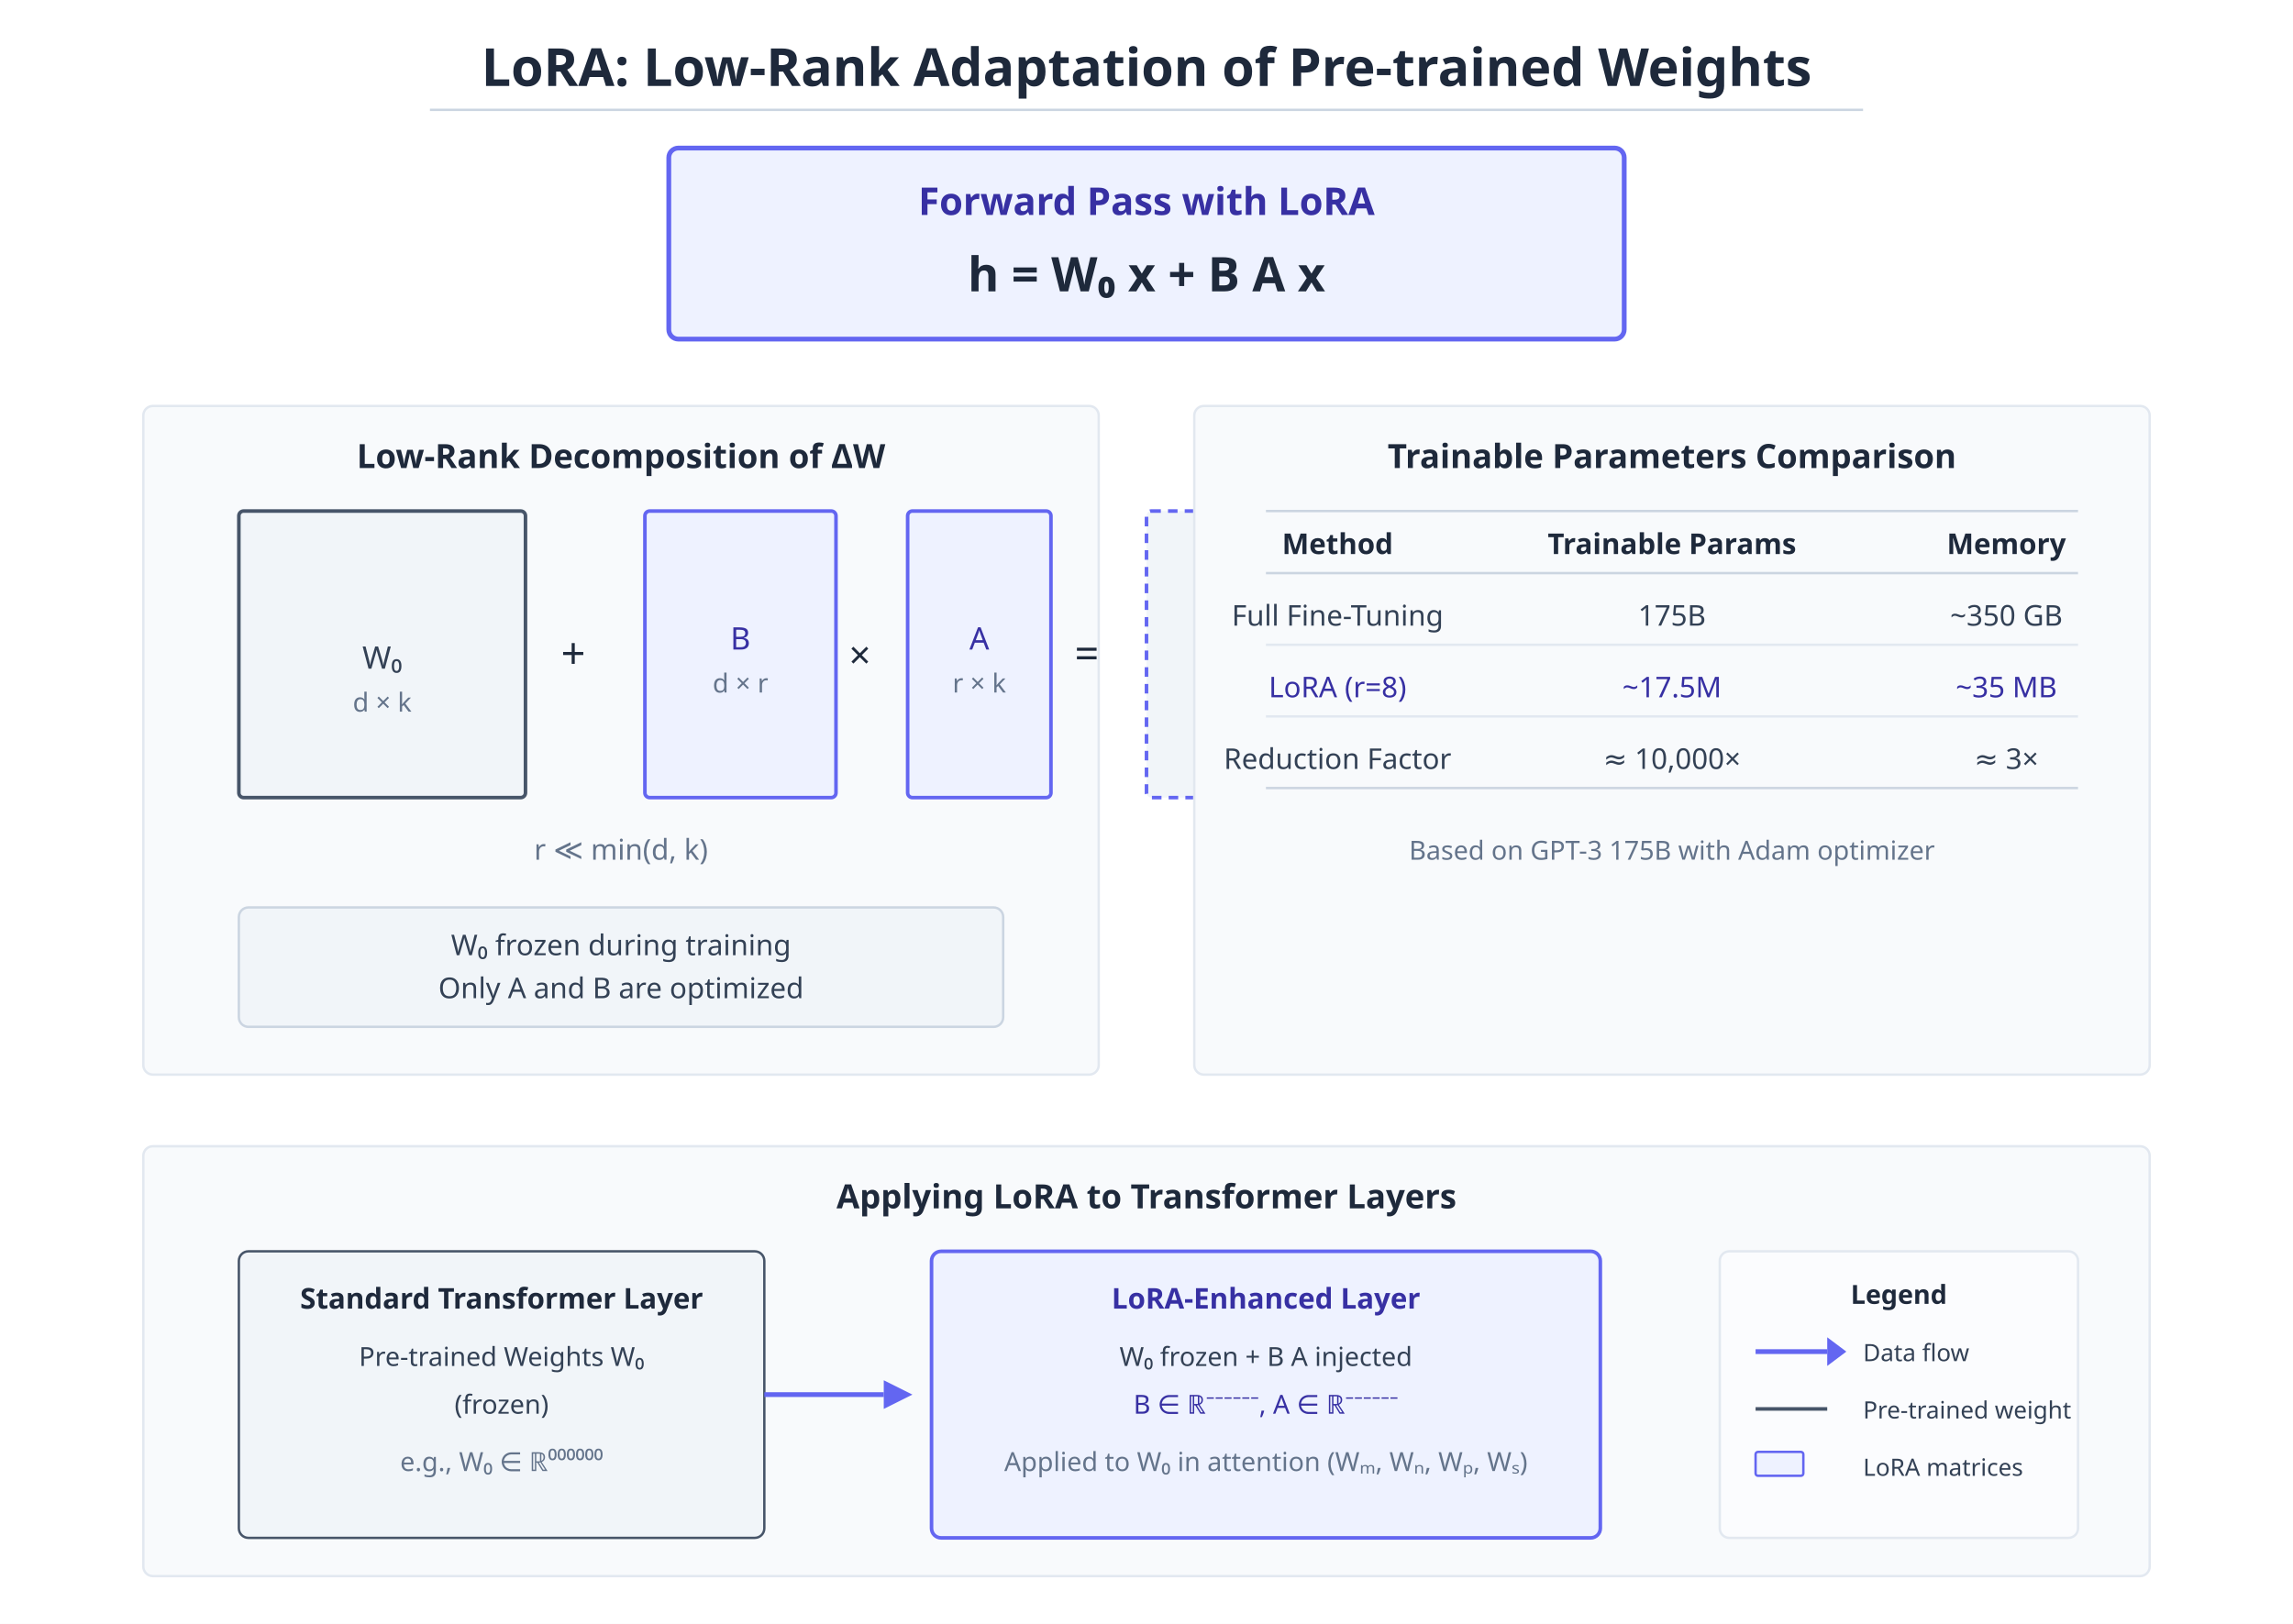
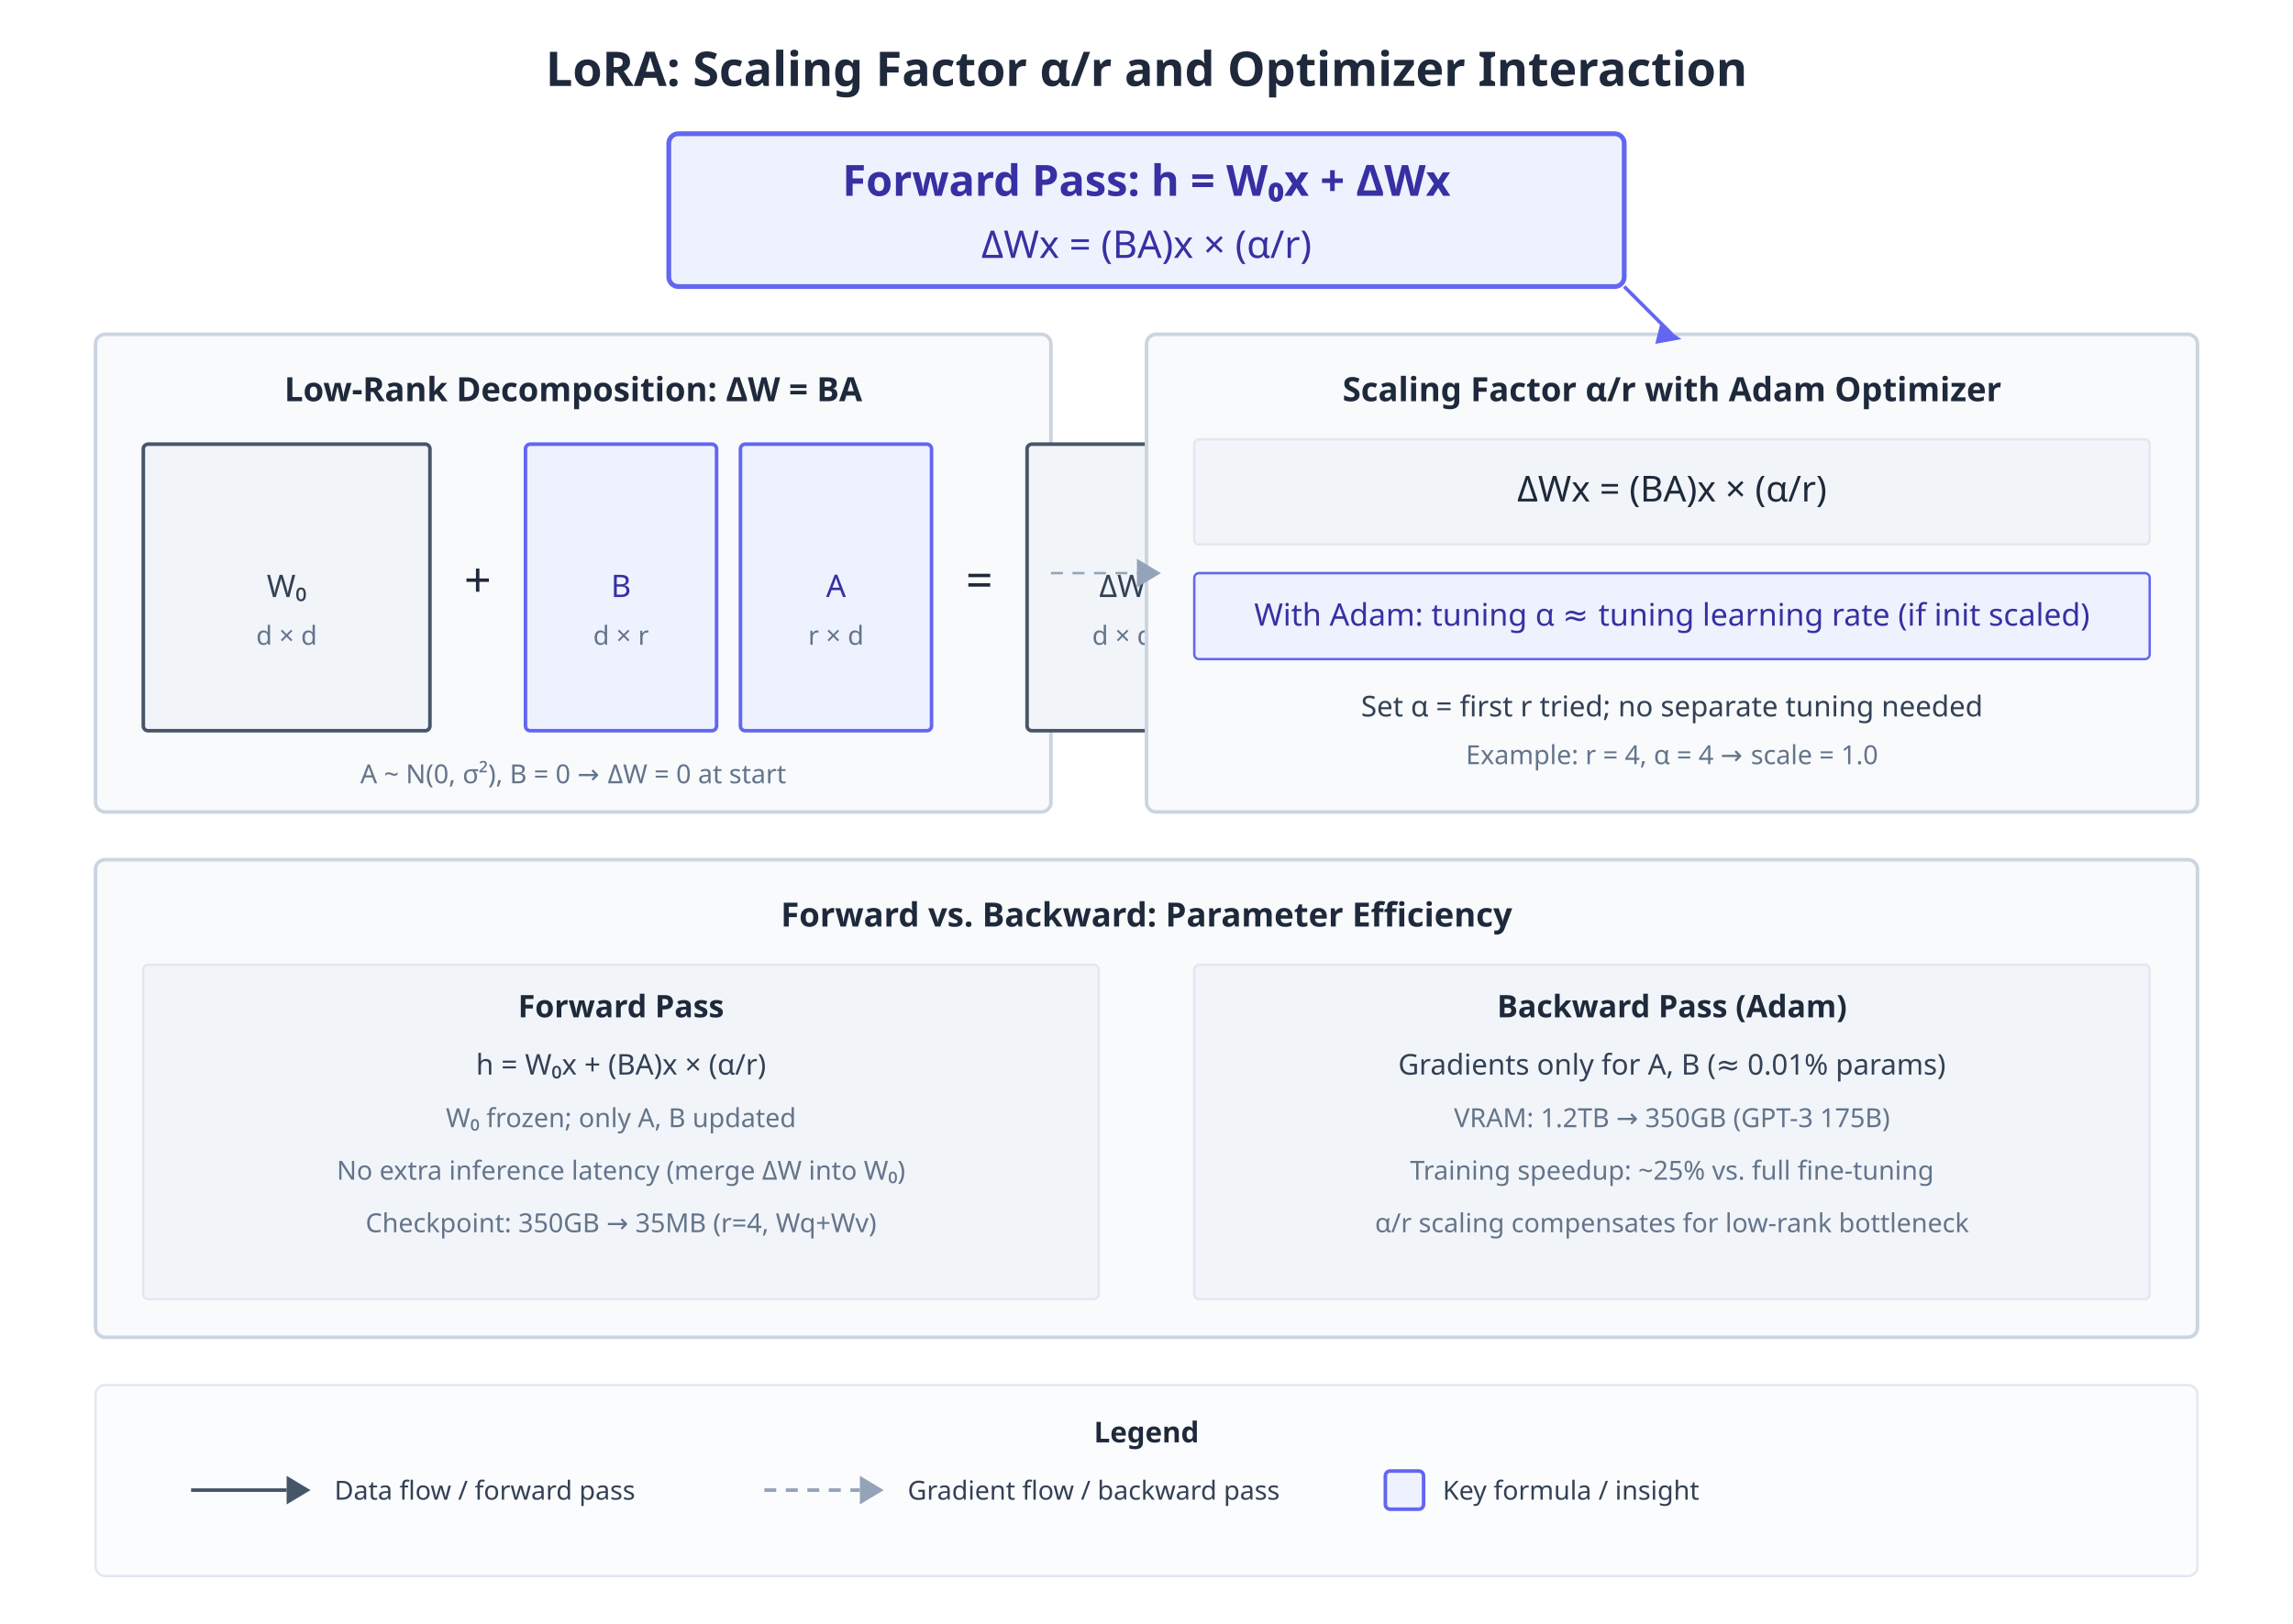
<svg xmlns="http://www.w3.org/2000/svg" viewBox="0 0 960 680" font-family="'Segoe UI','PingFang SC','Microsoft YaHei',sans-serif" width="960" height="680">
  <rect x="0" y="0" width="960" height="680" fill="#ffffff" />
-   <text x="480" y="36" font-size="22" font-weight="bold" fill="#1e293b" text-anchor="middle">LoRA: Low-Rank Adaptation of Pre-trained Weights</text>
-   <line x1="180" y1="46" x2="780" y2="46" stroke="#cbd5e1" stroke-width="1" />
-   <rect x="280" y="62" width="400" height="80" rx="4" ry="4" fill="#eef2ff" stroke="#6366f1" stroke-width="2" />
-   <text x="480" y="90" font-size="16" font-weight="bold" fill="#3730a3" text-anchor="middle">Forward Pass with LoRA</text>
-   <text x="480" y="122" font-size="20" font-weight="bold" fill="#1e293b" text-anchor="middle">h = W₀ x + B A x</text>
-   <rect x="60" y="170" width="400" height="280" rx="4" ry="4" fill="#f8fafc" stroke="#e2e8f0" stroke-width="1" />
-   <text x="260" y="196" font-size="14" font-weight="bold" fill="#1e293b" text-anchor="middle">Low-Rank Decomposition of ΔW</text>
-   <rect x="100" y="214" width="120" height="120" rx="2" ry="2" fill="#f1f5f9" stroke="#475569" stroke-width="1.5" />
-   <text x="160" y="280" font-size="13" fill="#334155" text-anchor="middle">W₀</text>
-   <text x="160" y="298" font-size="11" fill="#64748b" text-anchor="middle">d × k</text>
-   <text x="240" y="280" font-size="18" fill="#1e293b" text-anchor="middle">+</text>
-   <rect x="270" y="214" width="80" height="120" rx="2" ry="2" fill="#eef2ff" stroke="#6366f1" stroke-width="1.5" />
-   <text x="310" y="272" font-size="13" fill="#3730a3" text-anchor="middle">B</text>
-   <text x="310" y="290" font-size="11" fill="#64748b" text-anchor="middle">d × r</text>
-   <text x="360" y="280" font-size="16" fill="#1e293b" text-anchor="middle">×</text>
-   <rect x="380" y="214" width="60" height="120" rx="2" ry="2" fill="#eef2ff" stroke="#6366f1" stroke-width="1.5" />
-   <text x="410" y="272" font-size="13" fill="#3730a3" text-anchor="middle">A</text>
-   <text x="410" y="290" font-size="11" fill="#64748b" text-anchor="middle">r × k</text>
-   <text x="455" y="280" font-size="18" fill="#1e293b" text-anchor="middle">=</text>
-   <rect x="480" y="214" width="120" height="120" rx="2" ry="2" fill="#f1f5f9" stroke="#6366f1" stroke-width="1.5" stroke-dasharray="4,3" />
-   <text x="540" y="280" font-size="13" fill="#3730a3" text-anchor="middle">ΔW</text>
-   <text x="540" y="298" font-size="11" fill="#64748b" text-anchor="middle">d × k</text>
-   <text x="260" y="360" font-size="12" fill="#64748b" text-anchor="middle">r ≪ min(d, k)</text>
-   <rect x="100" y="380" width="320" height="50" rx="4" ry="4" fill="#f1f5f9" stroke="#cbd5e1" stroke-width="1" />
-   <text x="260" y="400" font-size="12" fill="#334155" text-anchor="middle">W₀ frozen during training</text>
-   <text x="260" y="418" font-size="12" fill="#334155" text-anchor="middle">Only A and B are optimized</text>
-   <rect x="500" y="170" width="400" height="280" rx="4" ry="4" fill="#f8fafc" stroke="#e2e8f0" stroke-width="1" />
-   <text x="700" y="196" font-size="14" font-weight="bold" fill="#1e293b" text-anchor="middle">Trainable Parameters Comparison</text>
-   <line x1="530" y1="214" x2="870" y2="214" stroke="#cbd5e1" stroke-width="1" />
-   <text x="560" y="232" font-size="12" font-weight="bold" fill="#1e293b" text-anchor="middle">Method</text>
-   <text x="700" y="232" font-size="12" font-weight="bold" fill="#1e293b" text-anchor="middle">Trainable Params</text>
-   <text x="840" y="232" font-size="12" font-weight="bold" fill="#1e293b" text-anchor="middle">Memory</text>
-   <line x1="530" y1="240" x2="870" y2="240" stroke="#cbd5e1" stroke-width="1" />
-   <text x="560" y="262" font-size="12" fill="#334155" text-anchor="middle">Full Fine-Tuning</text>
-   <text x="700" y="262" font-size="12" fill="#334155" text-anchor="middle">175B</text>
-   <text x="840" y="262" font-size="12" fill="#334155" text-anchor="middle">~350 GB</text>
-   <line x1="530" y1="270" x2="870" y2="270" stroke="#e2e8f0" stroke-width="1" />
-   <text x="560" y="292" font-size="12" fill="#3730a3" text-anchor="middle">LoRA (r=8)</text>
-   <text x="700" y="292" font-size="12" fill="#3730a3" text-anchor="middle">~17.5M</text>
-   <text x="840" y="292" font-size="12" fill="#3730a3" text-anchor="middle">~35 MB</text>
-   <line x1="530" y1="300" x2="870" y2="300" stroke="#e2e8f0" stroke-width="1" />
-   <text x="560" y="322" font-size="12" fill="#334155" text-anchor="middle">Reduction Factor</text>
-   <text x="700" y="322" font-size="12" fill="#334155" text-anchor="middle">≈ 10,000×</text>
-   <text x="840" y="322" font-size="12" fill="#334155" text-anchor="middle">≈ 3×</text>
-   <line x1="530" y1="330" x2="870" y2="330" stroke="#cbd5e1" stroke-width="1" />
-   <text x="700" y="360" font-size="11" fill="#64748b" text-anchor="middle">Based on GPT-3 175B with Adam optimizer</text>
-   <rect x="60" y="480" width="840" height="180" rx="4" ry="4" fill="#f8fafc" stroke="#e2e8f0" stroke-width="1" />
-   <text x="480" y="506" font-size="14" font-weight="bold" fill="#1e293b" text-anchor="middle">Applying LoRA to Transformer Layers</text>
-   <rect x="100" y="524" width="220" height="120" rx="4" ry="4" fill="#f1f5f9" stroke="#475569" stroke-width="1" />
-   <text x="210" y="548" font-size="12" font-weight="bold" fill="#1e293b" text-anchor="middle">Standard Transformer Layer</text>
-   <text x="210" y="572" font-size="11" fill="#334155" text-anchor="middle">Pre-trained Weights W₀</text>
-   <text x="210" y="592" font-size="11" fill="#334155" text-anchor="middle">(frozen)</text>
-   <text x="210" y="616" font-size="11" fill="#64748b" text-anchor="middle">e.g., W₀ ∈ ℝ⁰⁰⁰⁰⁰⁰</text>
-   <line x1="320" y1="584" x2="370" y2="584" stroke="#6366f1" stroke-width="2" />
-   <polygon points="370,578 382,584 370,590" fill="#6366f1" />
-   <rect x="390" y="524" width="280" height="120" rx="4" ry="4" fill="#eef2ff" stroke="#6366f1" stroke-width="1.5" />
-   <text x="530" y="548" font-size="12" font-weight="bold" fill="#3730a3" text-anchor="middle">LoRA-Enhanced Layer</text>
-   <text x="530" y="572" font-size="11" fill="#334155" text-anchor="middle">W₀ frozen + B A injected</text>
-   <text x="530" y="592" font-size="11" fill="#3730a3" text-anchor="middle">B ∈ ℝ⁻⁻⁻⁻⁻⁻, A ∈ ℝ⁻⁻⁻⁻⁻⁻</text>
-   <text x="530" y="616" font-size="11" fill="#64748b" text-anchor="middle">Applied to W₀ in attention (Wₘ, Wₙ, Wₚ, Wₛ)</text>
-   <rect x="720" y="524" width="150" height="120" rx="4" ry="4" fill="#fbfcfe" stroke="#e2e8f0" stroke-width="1" />
-   <text x="795" y="546" font-size="11" font-weight="bold" fill="#1e293b" text-anchor="middle">Legend</text>
-   <line x1="735" y1="566" x2="765" y2="566" stroke="#6366f1" stroke-width="2" />
-   <polygon points="765,560 773,566 765,572" fill="#6366f1" />
-   <text x="780" y="570" font-size="10" fill="#334155">Data flow</text>
-   <line x1="735" y1="590" x2="765" y2="590" stroke="#475569" stroke-width="1.5" />
-   <text x="780" y="594" font-size="10" fill="#334155">Pre-trained weight</text>
-   <rect x="735" y="608" width="20" height="10" rx="1" ry="1" fill="#eef2ff" stroke="#6366f1" stroke-width="1" />
-   <text x="780" y="618" font-size="10" fill="#334155">LoRA matrices</text>
+   <text x="480" y="36" font-size="20" font-weight="bold" fill="#1e293b" text-anchor="middle">LoRA: Scaling Factor α/r and Optimizer Interaction</text>
+   <rect x="280" y="56" width="400" height="64" rx="4" fill="#eef2ff" stroke="#6366f1" stroke-width="2" />
+   <text x="480" y="82" font-size="18" font-weight="bold" fill="#3730a3" text-anchor="middle">Forward Pass: h = W₀x + ΔWx</text>
+   <text x="480" y="108" font-size="16" fill="#3730a3" text-anchor="middle">ΔWx = (BA)x × (α/r)</text>
+   <rect x="40" y="140" width="400" height="200" rx="4" fill="#f8fafc" stroke="#cbd5e1" stroke-width="1.5" />
+   <text x="240" y="168" font-size="14" font-weight="bold" fill="#1e293b" text-anchor="middle">Low-Rank Decomposition: ΔW = BA</text>
+   <rect x="60" y="186" width="120" height="120" rx="2" fill="#f1f5f9" stroke="#475569" stroke-width="1.5" />
+   <text x="120" y="250" font-size="13" fill="#334155" text-anchor="middle">W₀</text>
+   <text x="120" y="270" font-size="11" fill="#64748b" text-anchor="middle">d × d</text>
+   <text x="200" y="250" font-size="20" fill="#1e293b" text-anchor="middle">+</text>
+   <rect x="220" y="186" width="80" height="120" rx="2" fill="#eef2ff" stroke="#6366f1" stroke-width="1.5" />
+   <text x="260" y="250" font-size="13" fill="#3730a3" text-anchor="middle">B</text>
+   <text x="260" y="270" font-size="11" fill="#64748b" text-anchor="middle">d × r</text>
+   <rect x="310" y="186" width="80" height="120" rx="2" fill="#eef2ff" stroke="#6366f1" stroke-width="1.5" />
+   <text x="350" y="250" font-size="13" fill="#3730a3" text-anchor="middle">A</text>
+   <text x="350" y="270" font-size="11" fill="#64748b" text-anchor="middle">r × d</text>
+   <text x="410" y="250" font-size="20" fill="#1e293b" text-anchor="middle">=</text>
+   <rect x="430" y="186" width="80" height="120" rx="2" fill="#f1f5f9" stroke="#475569" stroke-width="1.5" />
+   <text x="470" y="250" font-size="13" fill="#334155" text-anchor="middle">ΔW</text>
+   <text x="470" y="270" font-size="11" fill="#64748b" text-anchor="middle">d × d</text>
+   <text x="240" y="328" font-size="11" fill="#64748b" text-anchor="middle">A ~ N(0, σ²), B = 0 → ΔW = 0 at start</text>
+   <rect x="480" y="140" width="440" height="200" rx="4" fill="#f8fafc" stroke="#cbd5e1" stroke-width="1.5" />
+   <text x="700" y="168" font-size="14" font-weight="bold" fill="#1e293b" text-anchor="middle">Scaling Factor α/r with Adam Optimizer</text>
+   <rect x="500" y="184" width="400" height="44" rx="2" fill="#f1f5f9" stroke="#e2e8f0" stroke-width="1" />
+   <text x="700" y="210" font-size="15" fill="#1e293b" text-anchor="middle">ΔWx = (BA)x × (α/r)</text>
+   <rect x="500" y="240" width="400" height="36" rx="2" fill="#eef2ff" stroke="#6366f1" stroke-width="1" />
+   <text x="700" y="262" font-size="13" fill="#3730a3" text-anchor="middle">With Adam: tuning α ≈ tuning learning rate (if init scaled)</text>
+   <text x="700" y="300" font-size="12" fill="#334155" text-anchor="middle">Set α = first r tried; no separate tuning needed</text>
+   <text x="700" y="320" font-size="11" fill="#64748b" text-anchor="middle">Example: r = 4, α = 4 → scale = 1.0</text>
+   <rect x="40" y="360" width="880" height="200" rx="4" fill="#f8fafc" stroke="#cbd5e1" stroke-width="1.5" />
+   <text x="480" y="388" font-size="14" font-weight="bold" fill="#1e293b" text-anchor="middle">Forward vs. Backward: Parameter Efficiency</text>
+   <rect x="60" y="404" width="400" height="140" rx="2" fill="#f1f5f9" stroke="#e2e8f0" stroke-width="1" />
+   <text x="260" y="426" font-size="13" font-weight="bold" fill="#1e293b" text-anchor="middle">Forward Pass</text>
+   <text x="260" y="450" font-size="12" fill="#334155" text-anchor="middle">h = W₀x + (BA)x × (α/r)</text>
+   <text x="260" y="472" font-size="11" fill="#64748b" text-anchor="middle">W₀ frozen; only A, B updated</text>
+   <text x="260" y="494" font-size="11" fill="#64748b" text-anchor="middle">No extra inference latency (merge ΔW into W₀)</text>
+   <text x="260" y="516" font-size="11" fill="#64748b" text-anchor="middle">Checkpoint: 350GB → 35MB (r=4, Wq+Wv)</text>
+   <rect x="500" y="404" width="400" height="140" rx="2" fill="#f1f5f9" stroke="#e2e8f0" stroke-width="1" />
+   <text x="700" y="426" font-size="13" font-weight="bold" fill="#1e293b" text-anchor="middle">Backward Pass (Adam)</text>
+   <text x="700" y="450" font-size="12" fill="#334155" text-anchor="middle">Gradients only for A, B (≈ 0.01% params)</text>
+   <text x="700" y="472" font-size="11" fill="#64748b" text-anchor="middle">VRAM: 1.2TB → 350GB (GPT-3 175B)</text>
+   <text x="700" y="494" font-size="11" fill="#64748b" text-anchor="middle">Training speedup: ~25% vs. full fine-tuning</text>
+   <text x="700" y="516" font-size="11" fill="#64748b" text-anchor="middle">α/r scaling compensates for low-rank bottleneck</text>
+   <rect x="40" y="580" width="880" height="80" rx="4" fill="#fbfcfe" stroke="#e2e8f0" stroke-width="1" />
+   <text x="480" y="604" font-size="12" font-weight="bold" fill="#1e293b" text-anchor="middle">Legend</text>
+   <line x1="80" y1="624" x2="120" y2="624" stroke="#475569" stroke-width="1.5" />
+   <polygon points="120,618 130,624 120,630" fill="#475569" />
+   <text x="140" y="628" font-size="11" fill="#334155">Data flow / forward pass</text>
+   <line x1="320" y1="624" x2="360" y2="624" stroke="#94a3b8" stroke-width="1.5" stroke-dasharray="5,4" />
+   <polygon points="360,618 370,624 360,630" fill="#94a3b8" />
+   <text x="380" y="628" font-size="11" fill="#334155">Gradient flow / backward pass</text>
+   <rect x="580" y="616" width="16" height="16" rx="2" fill="#eef2ff" stroke="#6366f1" stroke-width="1.5" />
+   <text x="604" y="628" font-size="11" fill="#334155">Key formula / insight</text>
+   <line x1="680" y1="120" x2="700" y2="140" stroke="#6366f1" stroke-width="1.5" />
+   <polygon points="695,136 704,142 693,144" fill="#6366f1" />
+   <line x1="440" y1="240" x2="480" y2="240" stroke="#94a3b8" stroke-width="1" stroke-dasharray="5,4" />
+   <polygon points="476,234 486,240 476,246" fill="#94a3b8" />
</svg>
